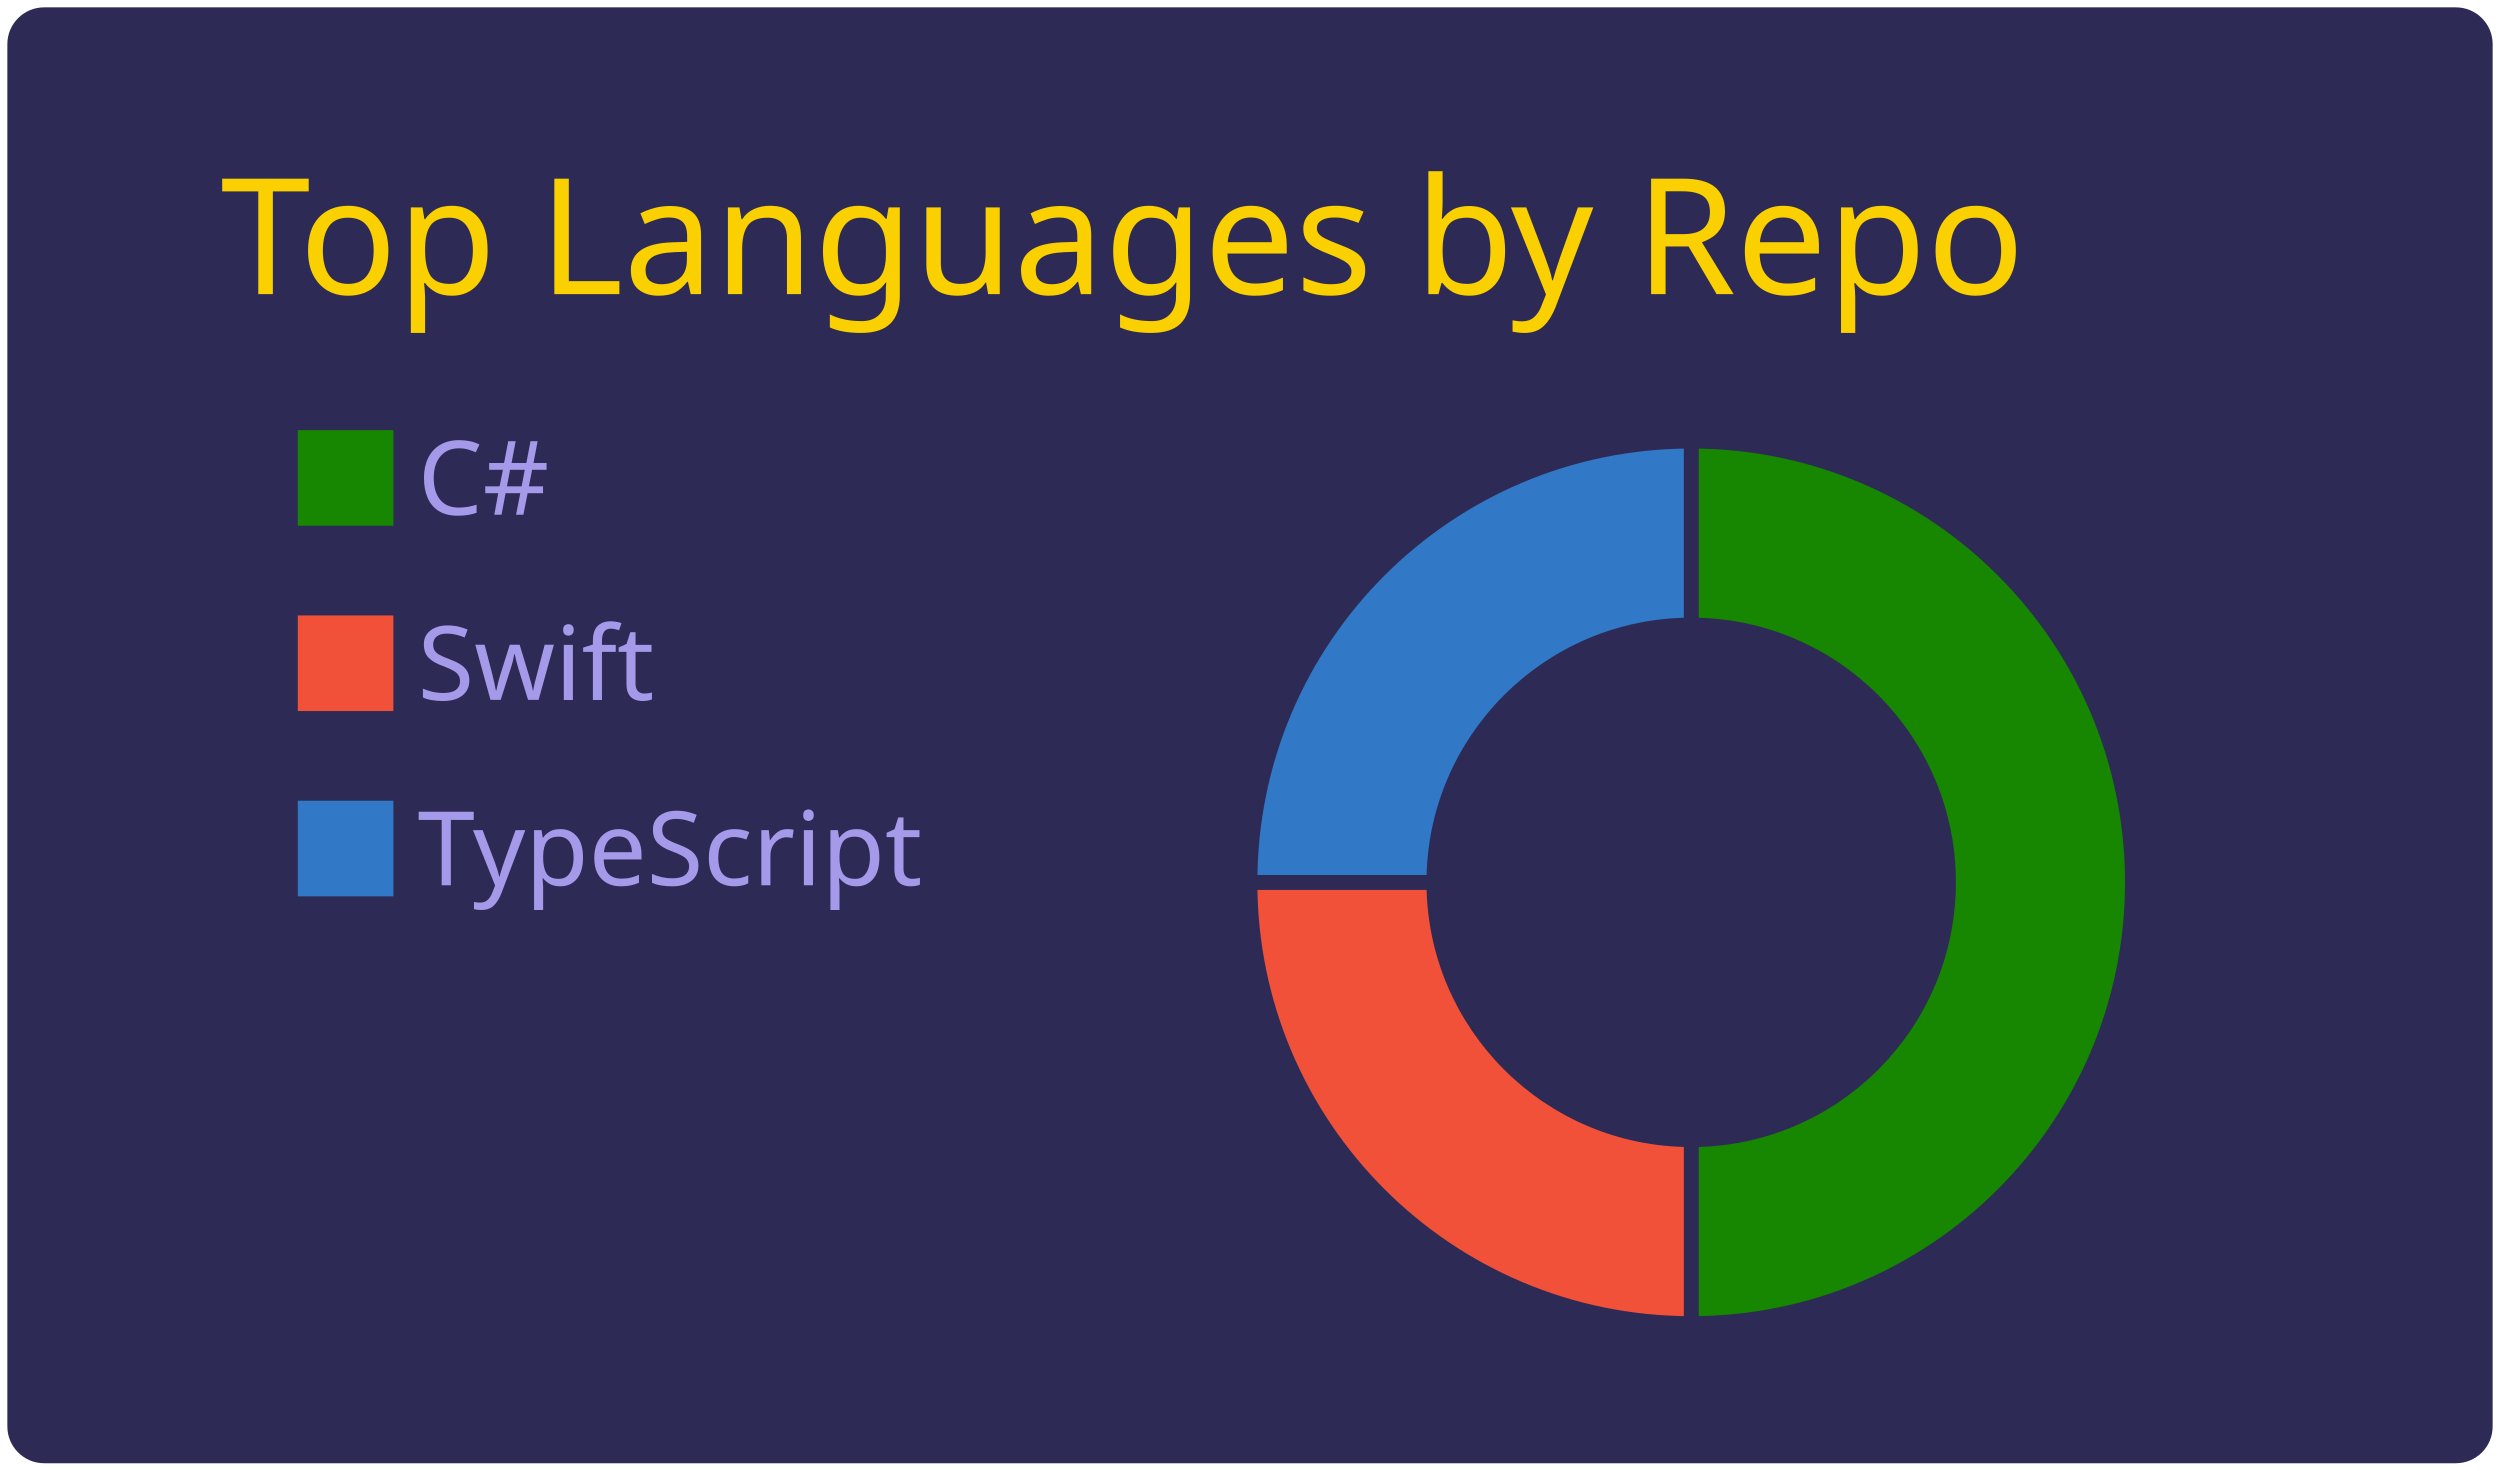
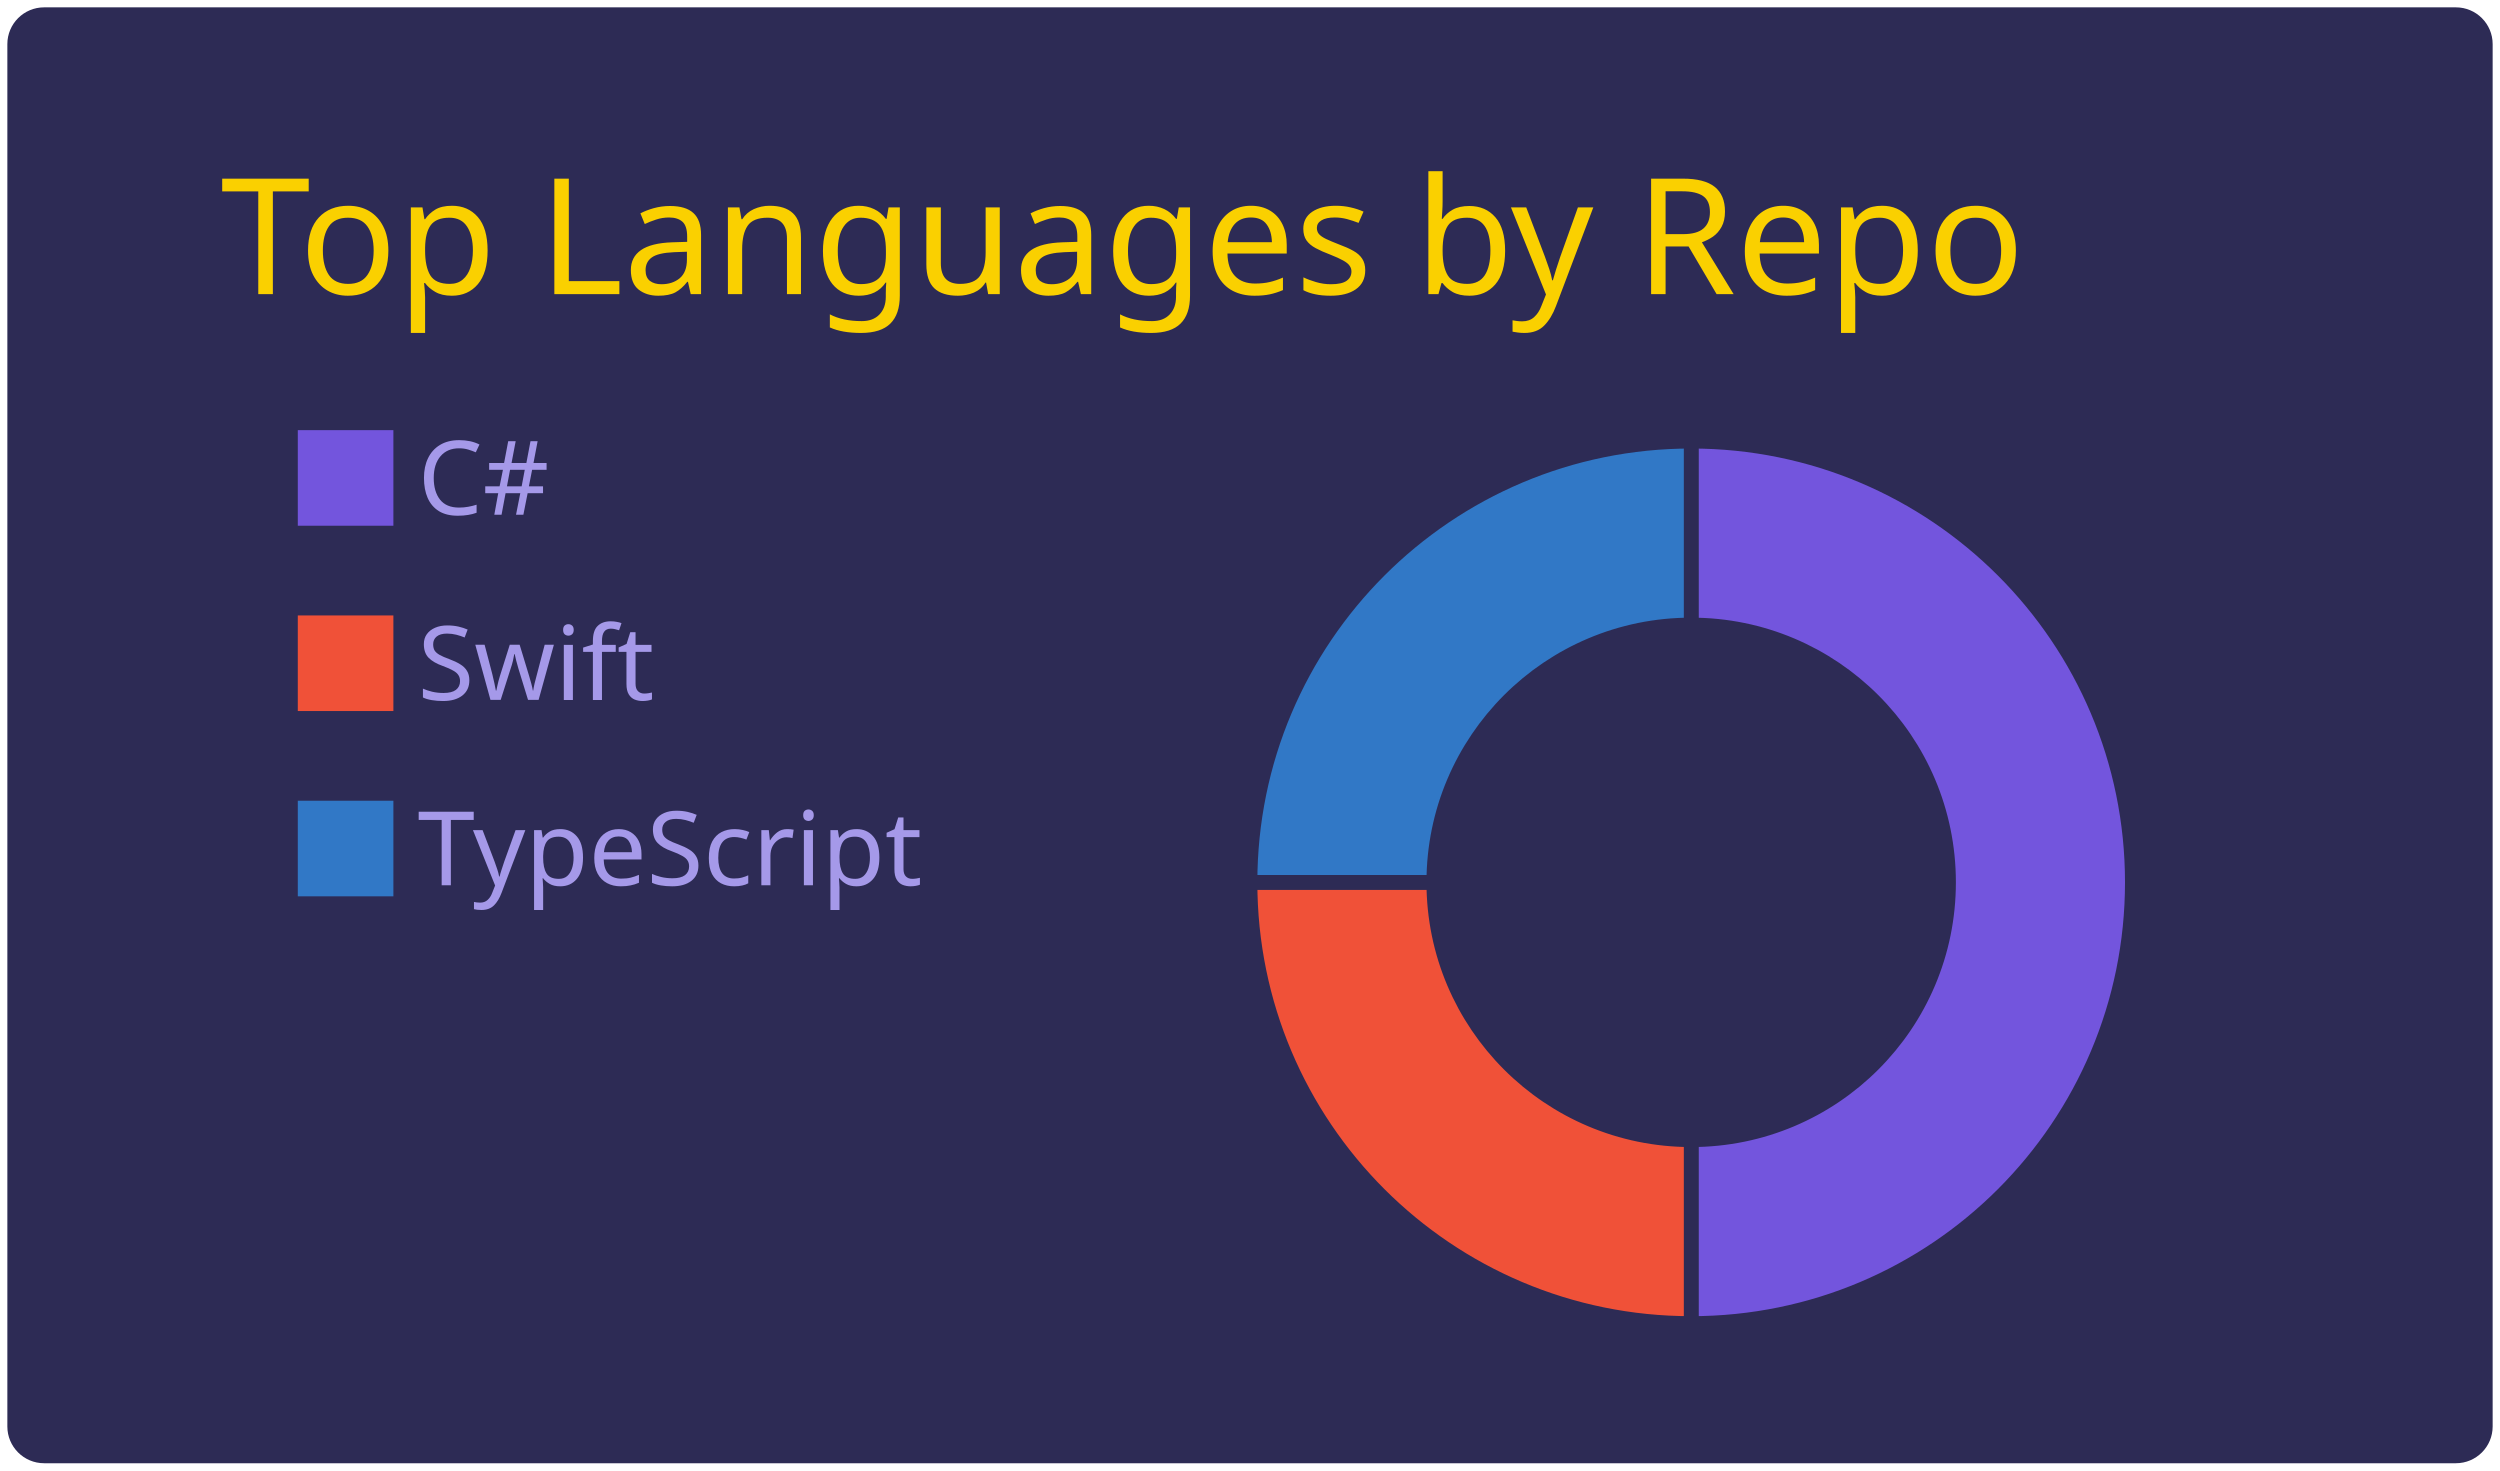
<svg xmlns="http://www.w3.org/2000/svg" width="340" height="200" viewBox="0 0 340 200">
  <style>* {
          font-family: 'Segoe UI', Ubuntu, "Helvetica Neue", Sans-Serif
        }</style>
  <g class="gpsc-root">
    <rect x="1" y="1" rx="5" ry="5" height="99%" width="99.412%" stroke="#000000" stroke-width="1" fill="#2d2b55" stroke-opacity="0" />
    <text x="30" y="40" class="gpsc-item" style="--gpsc-i: 0; font-size: 22px; fill: #fad000;">Top Languages by Repo</text>
    <g transform="translate(0,40)">
      <g transform="translate(40,0)">
-         <rect y="18" width="14" height="14" class="gpsc-item" style="--gpsc-i: 0; stroke-width: 1px;" fill="#178600" stroke="#2d2b55" />
+         <rect y="18" width="14" height="14" class="gpsc-item" style="--gpsc-i: 0; stroke-width: 1px;" fill="#7355dd" stroke="#2d2b55" />
        <rect y="43.2" width="14" height="14" class="gpsc-item" style="--gpsc-i: 1; stroke-width: 1px;" fill="#F05138" stroke="#2d2b55" />
        <rect y="68.4" width="14" height="14" class="gpsc-item" style="--gpsc-i: 2; stroke-width: 1px;" fill="#3178c6" stroke="#2d2b55" />
        <text x="16.8" y="30" class="gpsc-item" style="--gpsc-i: 0; fill: #a599e9; font-size: 14px;">C#</text>
        <text x="16.8" y="55.2" class="gpsc-item" style="--gpsc-i: 1; fill: #a599e9; font-size: 14px;">Swift</text>
        <text x="16.8" y="80.4" class="gpsc-item" style="--gpsc-i: 2; fill: #a599e9; font-size: 14px;">TypeScript</text>
      </g>
      <g transform="translate( 230, 80 )">
        <g class="arc" style="--gpsc-i: 0;">
-           <path d="M3.67394039744206e-15,-60A60,60,0,1,1,3.67394039744206e-15,60L2.1431318985078682e-15,35A35,35,0,1,0,2.1431318985078682e-15,-35Z" style="fill: #178600; stroke-width: 2px;" stroke="#2d2b55" />
+           <path d="M3.67394039744206e-15,-60A60,60,0,1,1,3.67394039744206e-15,60L2.1431318985078682e-15,35A35,35,0,1,0,2.1431318985078682e-15,-35Z" style="fill: #7355dd; stroke-width: 2px;" stroke="#2d2b55" />
        </g>
        <g class="arc" style="--gpsc-i: 1;">
          <path d="M3.67394039744206e-15,60A60,60,0,0,1,-60,7.34788079488412e-15L-35,4.2862637970157365e-15A35,35,0,0,0,2.1431318985078682e-15,35Z" style="fill: #F05138; stroke-width: 2px;" stroke="#2d2b55" />
        </g>
        <g class="arc" style="--gpsc-i: 2;">
          <path d="M-60,7.34788079488412e-15A60,60,0,0,1,-1.1021821192326178e-14,-60L-6.429395695523604e-15,-35A35,35,0,0,0,-35,4.2862637970157365e-15Z" style="fill: #3178c6; stroke-width: 2px;" stroke="#2d2b55" />
        </g>
      </g>
    </g>
  </g>
</svg>
